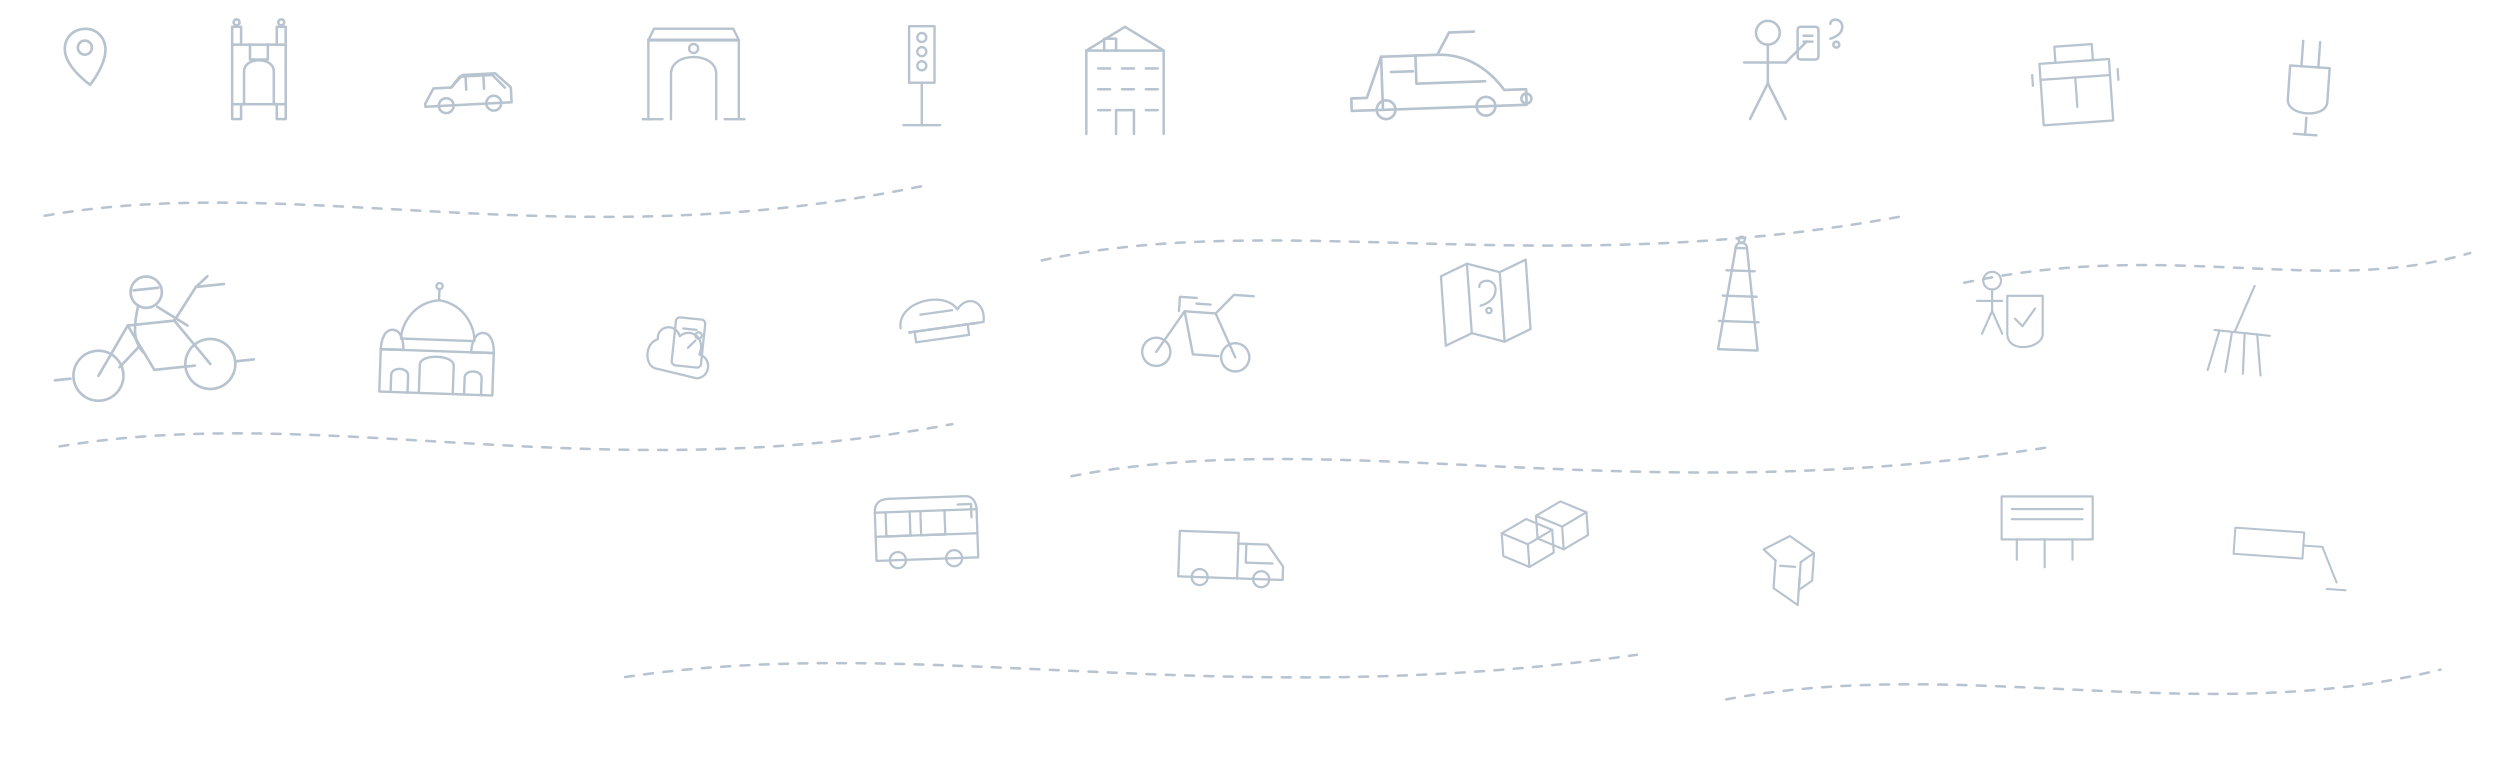
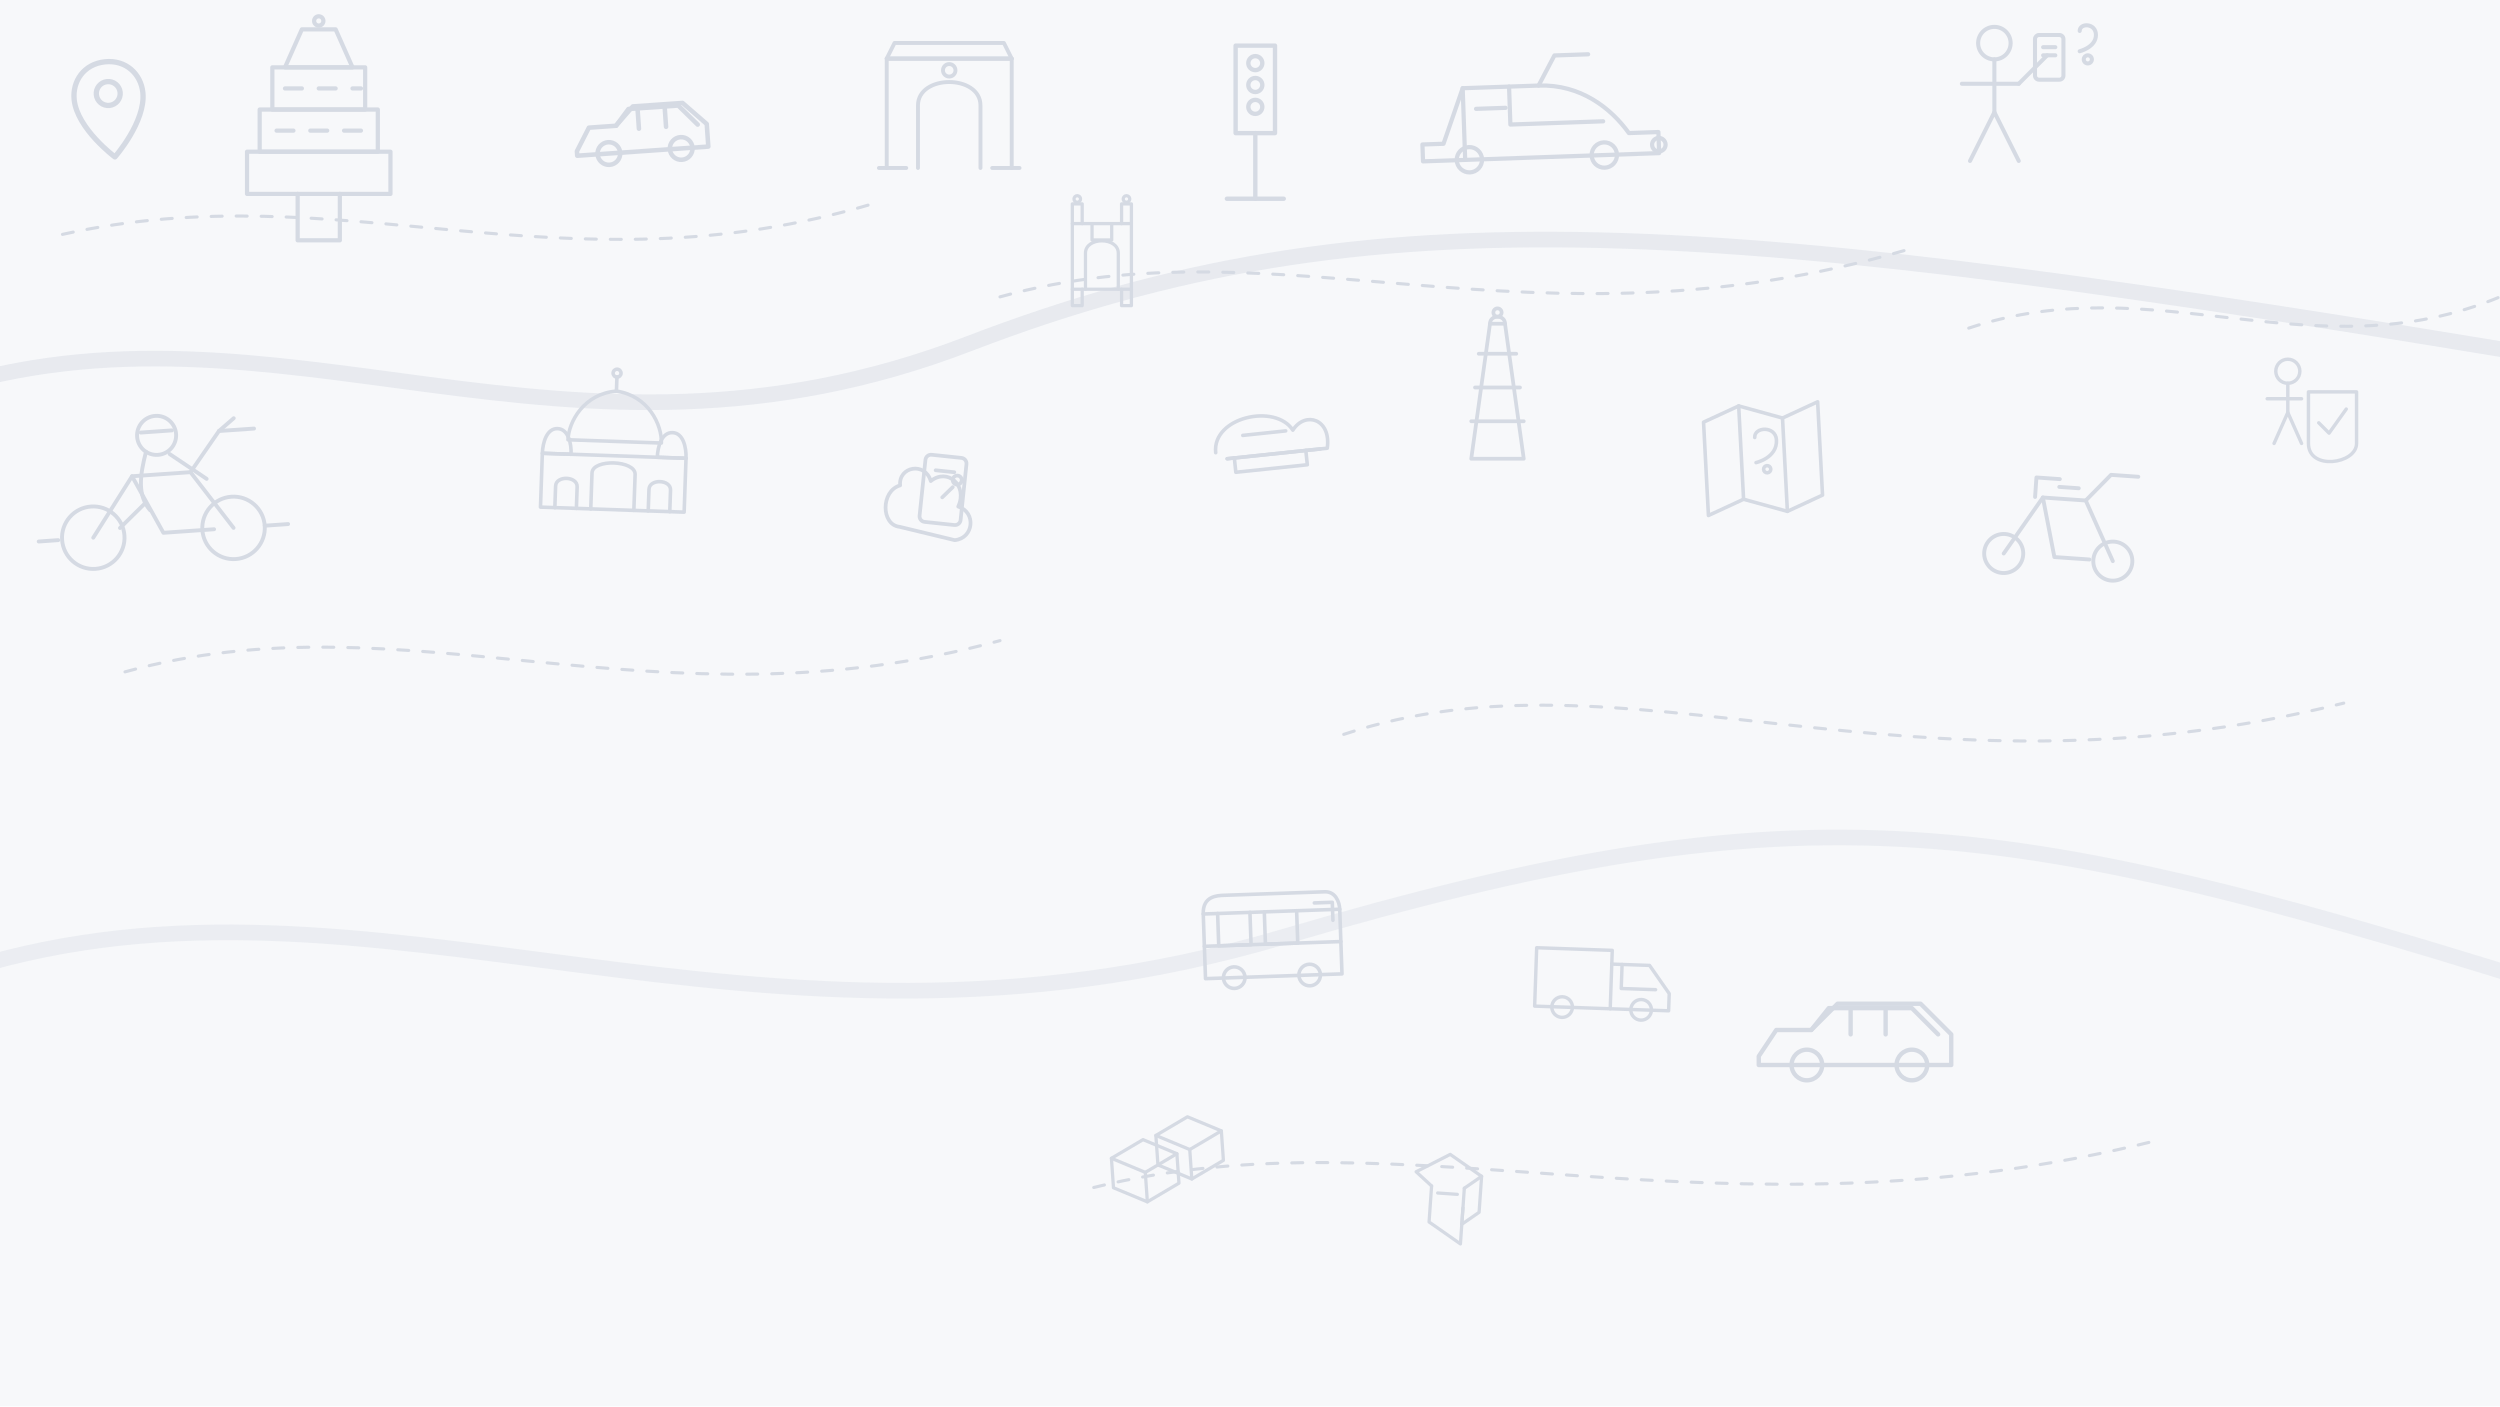
- <svg xmlns="http://www.w3.org/2000/svg" viewBox="0 0 1680 520" fill="none" aria-hidden="true">
-   <g fill="none" stroke="#B7C3CE" stroke-width="1.7" stroke-linecap="round" stroke-linejoin="round">
-     <path d="M30 145 C200 115 380 175 620 125" stroke-dasharray="6 7" />
-     <path d="M700 175 C860 140 1040 190 1280 145" stroke-dasharray="6 7" />
-     <path d="M1320 190 C1460 160 1560 200 1660 170" stroke-dasharray="6 7" />
-     <path d="M40 300 C220 270 400 330 640 285" stroke-dasharray="6 7" />
-     <path d="M720 320 C900 285 1100 345 1380 300" stroke-dasharray="6 7" />
-     <path d="M420 455 C620 425 820 480 1100 440" stroke-dasharray="6 7" />
-     <path d="M1160 470 C1320 440 1480 490 1640 450" stroke-dasharray="6 7" />
-     <g transform="translate(36 18) rotate(-8) scale(1.05)">
+ <svg xmlns="http://www.w3.org/2000/svg" viewBox="0 0 1600 900" fill="none" aria-hidden="true">
+   <rect width="1600" height="900" fill="#F7F8FA" />
+   <g fill="none" stroke="#D5DAE3" stroke-width="2" stroke-linecap="round" stroke-linejoin="round">
+     <path d="M-40 250 C 180 180 360 320 620 220 S 1100 140 1640 230" stroke-width="10" stroke-opacity="0.45" />
+     <path d="M-20 620 C 240 540 480 700 820 600 S 1280 520 1660 640" stroke-width="10" stroke-opacity="0.35" />
+     <path d="M40 150 C 220 110 360 190 560 130" stroke-dasharray="7 9" />
+     <path d="M640 190 C 820 140 980 230 1220 160" stroke-dasharray="7 9" />
+     <path d="M1260 210 C 1380 170 1480 240 1600 190" stroke-dasharray="7 9" />
+     <path d="M80 430 C 260 380 420 470 640 410" stroke-dasharray="7 9" />
+     <path d="M860 470 C 1040 410 1220 520 1500 450" stroke-dasharray="7 9" />
+     <path d="M700 760 C 900 710 1100 800 1380 730" stroke-dasharray="7 9" />
+     <g transform="translate(36 36) rotate(-6) scale(1.7)">
      <path d="M18 4 C10 4 5 10 5 17 C5 28 18 40 18 40 S31 28 31 17 C31 10 26 4 18 4 Z" />
      <circle cx="18" cy="16" r="4.5" />
    </g>
-     <g transform="translate(150 8) rotate(0) scale(1)">
-       <path d="M6 22 H42 V62 H6 Z" />
-       <path d="M6 22 V10 H12 V22 M36 22 V10 H42 V22" />
-       <path d="M6 62 V72 H12 V62 M36 62 V72 H42 V62" />
-       <path d="M14 62 V40 C14 30 34 30 34 40 V62" />
-       <path d="M18 22 V32 H30 V22" />
-       <circle cx="9" cy="7" r="2" />
-       <circle cx="39" cy="7" r="2" />
+     <g transform="translate(150 8) rotate(0) scale(1.35)">
+       <circle cx="40" cy="4" r="2.2" />
+       <path d="M32 8 L24 26 H56 L48 8 Z" />
+       <path d="M18 26 H62 V46 H18 Z" />
+       <path d="M12 46 H68 V66 H12 Z" />
+       <path d="M6 66 H74 V86 H6 Z" />
+       <path d="M30 86 V108 H50 V86" />
+       <path d="M24 36 H32 M40 36 H48 M56 36 H60" />
+       <path d="M20 56 H28 M36 56 H44 M52 56 H60" />
    </g>
-     <g transform="translate(280 36) rotate(-3) scale(1)">
+     <g transform="translate(360 48) rotate(-4) scale(1.45)">
      <path d="M4 34 L10 24 H22 L30 16 H52 L62 26 V36 H4 Z" />
      <path d="M22 24 L28 17 H50 L58 26" />
      <path d="M32 17 V26 M44 17 V26" />
      <circle cx="18" cy="36" r="5" />
      <circle cx="50" cy="36" r="5" />
    </g>
-     <g transform="translate(430 6) rotate(0) scale(0.95)">
+     <g transform="translate(560 10) rotate(0) scale(1.25)">
      <path d="M6 78 V22 H70 V78" />
      <path d="M6 22 H70" />
      <path d="M10 14 H66 L70 22 H6 Z" />
      <path d="M22 78 V46 C22 30 54 30 54 46 V78" />
      <circle cx="38" cy="28" r="3.2" />
      <path d="M2 78 H16 M60 78 H74" />
    </g>
-     <g transform="translate(590 10) rotate(0) scale(0.95)">
+     <g transform="translate(760 18) rotate(0) scale(1.4)">
      <path d="M22 8 H40 V48 H22 Z" />
      <circle cx="31" cy="16" r="3.2" />
      <circle cx="31" cy="26" r="3.2" />
      <circle cx="31" cy="36" r="3.2" />
      <path d="M31 48 V78" />
      <path d="M18 78 H44" />
    </g>
-     <g transform="translate(720 12) rotate(0) scale(1)">
-       <path d="M10 78 V22 H62 V78" />
-       <path d="M10 22 L36 6 L62 22" />
-       <path d="M18 34 H26 M34 34 H42 M50 34 H58" />
-       <path d="M18 48 H26 M34 48 H42 M50 48 H58" />
-       <path d="M18 62 H26 M50 62 H58" />
-       <path d="M30 78 V62 H42 V78" />
-       <path d="M22 22 V14 H30 V22" />
-     </g>
-     <g transform="translate(900 16) rotate(-2) scale(1.05)">
+     <g transform="translate(900 28) rotate(-2) scale(1.35)">
      <path d="M6 48 H16 L26 22 H62 C82 22 96 34 104 46 H118 V56 H6 Z" />
      <path d="M26 22 V56" />
      <path d="M48 22 V40 H92" />
      <path d="M32 32 H46" />
      <path d="M62 22 L70 8 H86" />
      <circle cx="28" cy="56" r="6" />
      <circle cx="92" cy="56" r="6" />
      <circle cx="118" cy="52" r="3.2" />
    </g>
-     <g transform="translate(1160 10) rotate(0) scale(1)">
+     <g transform="translate(1240 12) rotate(0) scale(1.3)">
      <circle cx="28" cy="12" r="8" />
      <path d="M28 20 V46" />
      <path d="M12 32 H40" />
      <path d="M16 70 L28 46 L40 70" />
      <path d="M40 32 L54 18" />
      <rect x="48" y="8" width="14" height="22" rx="2" />
      <path d="M52 14 H58 M52 18 H58" />
      <path d="M70 6 C70 2 78 2 78 8 C78 14 70 16 70 16" />
      <circle cx="74" cy="20" r="2" />
    </g>
-     <g transform="translate(1360 22) rotate(-4) scale(0.9)">
-       <path d="M10 24 H62 V70 H10 Z" />
-       <path d="M22 24 V12 H50 V24" />
-       <path d="M10 36 H62" />
-       <path d="M36 36 V58" />
-       <path d="M4 32 V40 M68 32 V40" />
-     </g>
-     <g transform="translate(1520 16) rotate(4) scale(0.95)">
-       <path d="M22 28 H50 V52 C50 64 22 64 22 52 Z" />
-       <path d="M30 28 V10 M42 28 V10" />
-       <path d="M36 64 V76" />
-       <path d="M28 76 H44" />
-     </g>
-     <g transform="translate(20 175) rotate(-6) scale(1.05)">
+     <g transform="translate(8 250) rotate(-4) scale(1.25)">
      <circle cx="36" cy="78" r="16" />
      <circle cx="108" cy="78" r="16" />
      <path d="M36 78 L58 48 H88 L108 78" />
      <path d="M58 48 L72 78 H98" />
      <path d="M88 48 L104 28 H122" />
      <path d="M104 28 L112 22" />
      <circle cx="72" cy="28" r="10" />
      <path d="M64 26 H80" />
      <path d="M66 36 C62 48 60 58 66 66" />
      <path d="M78 38 L96 52" />
      <path d="M64 62 L50 74" />
      <path d="M18 78 H8 M124 78 H136" />
    </g>
-     <g transform="translate(250 185) rotate(2) scale(0.95)">
+     <g transform="translate(340 230) rotate(2) scale(1.15)">
      <path d="M48 8 V16" />
      <circle cx="48" cy="6" r="2.2" />
      <path d="M48 16 C30 18 22 34 22 44 H74 C74 34 66 18 48 16 Z" />
      <path d="M16 38 C10 38 8 46 8 52 H24 C24 46 22 38 16 38 Z" />
      <path d="M80 38 C74 38 72 46 72 52 H88 C88 46 86 38 80 38 Z" />
      <path d="M8 52 H88 V82 H8 Z" />
      <path d="M36 82 V62 C36 54 60 54 60 62 V82" />
      <path d="M16 82 V70 C16 64 28 64 28 70 V82" />
      <path d="M68 82 V70 C68 64 80 64 80 70 V82" />
    </g>
-     <g transform="translate(430 205) rotate(6) scale(0.9)">
+     <g transform="translate(560 280) rotate(6) scale(1.2)">
      <path d="M18 46 C8 46 6 28 16 24 C14 14 28 10 32 20 C40 12 52 20 48 32 C58 34 58 48 48 50 Z" />
      <rect x="28" y="6" width="22" height="36" rx="3" />
      <path d="M34 14 H44 M39 28 L44 22" />
      <circle cx="46" cy="18" r="2.4" />
    </g>
-     <g transform="translate(590 190) rotate(-8) scale(0.9)">
+     <g transform="translate(760 250) rotate(-6) scale(1.15)">
      <path d="M12 36 C12 16 48 12 56 28 C64 18 78 24 74 40 H18" />
      <path d="M18 40 H70" />
      <path d="M22 40 V48 H62 V40" />
      <path d="M28 28 H52" />
    </g>
-     <g transform="translate(760 180) rotate(4) scale(0.95)">
+     <g transform="translate(920 200) rotate(0) scale(1.2)">
+       <path d="M28 6 L18 78 H46 L36 6 Z" />
+       <path d="M22 22 H42 M20 40 H44 M18 58 H46" />
+       <path d="M28 6 C28 1 36 1 36 6" />
+       <circle cx="32" cy="0" r="2.2" />
+     </g>
+     <g transform="translate(1080 250) rotate(-3) scale(1.15)">
+       <path d="M8 18 L28 10 L52 18 L72 10 V62 L52 70 L28 62 L8 70 Z" />
+       <path d="M28 10 V62 M52 18 V70" />
+       <path d="M36 28 C36 22 48 22 48 30 C48 40 36 42 36 42" />
+       <circle cx="42" cy="46" r="2" />
+     </g>
+     <g transform="translate(1260 280) rotate(4) scale(1.25)">
      <circle cx="22" cy="58" r="10" />
      <circle cx="78" cy="58" r="10" />
      <path d="M22 58 L40 28 H62 L78 58" />
      <path d="M40 28 L48 58 H66" />
      <path d="M62 28 L74 14 H88" />
      <path d="M36 28 V18 H48" />
      <path d="M48 22 H58" />
    </g>
-     <g transform="translate(960 170) rotate(-4) scale(0.9)">
-       <path d="M8 18 L28 10 L52 18 L72 10 V62 L52 70 L28 62 L8 70 Z" />
-       <path d="M28 10 V62 M52 18 V70" />
-       <path d="M36 28 C36 22 48 22 48 30 C48 40 36 42 36 42" />
-       <circle cx="42" cy="46" r="2" />
-     </g>
-     <g transform="translate(1140 160) rotate(2) scale(0.95)">
-       <path d="M28 6 L18 78 H46 L36 6 Z" />
-       <path d="M22 22 H42 M20 40 H44 M18 58 H46" />
-       <path d="M28 6 C28 1 36 1 36 6" />
-       <circle cx="32" cy="0" r="2.2" />
-     </g>
-     <g transform="translate(1320 175) rotate(0) scale(0.85)">
+     <g transform="translate(1440 220) rotate(0) scale(1.1)">
      <circle cx="22" cy="16" r="7" />
      <path d="M22 23 V40" />
      <path d="M10 32 H30" />
      <path d="M14 58 L22 40 L30 58" />
      <path d="M34 28 H62 V58 C62 70 34 74 34 58 Z" />
      <path d="M40 46 L46 52 L56 38" />
    </g>
-     <g transform="translate(1480 185) rotate(6) scale(0.85)">
-       <path d="M42 4 L30 42" />
-       <path d="M14 42 H58" />
-       <path d="M18 42 L12 74" />
-       <path d="M28 42 L26 74" />
-       <path d="M38 42 L40 74" />
-       <path d="M48 42 L54 74" />
+     <g transform="translate(680 120) rotate(0) scale(1.05)">
+       <path d="M6 22 H42 V62 H6 Z" />
+       <path d="M6 22 V10 H12 V22 M36 22 V10 H42 V22" />
+       <path d="M6 62 V72 H12 V62 M36 62 V72 H42 V62" />
+       <path d="M14 62 V40 C14 30 34 30 34 40 V62" />
+       <path d="M18 22 V32 H30 V22" />
+       <circle cx="9" cy="7" r="2" />
+       <circle cx="39" cy="7" r="2" />
    </g>
-     <g transform="translate(580 325) rotate(-2) scale(0.9)">
+     <g transform="translate(760 560) rotate(-2) scale(1.15)">
      <path d="M8 22 H84 V58 H8 Z" />
      <path d="M8 22 C8 12 16 12 20 12 H76 C82 12 84 18 84 22" />
      <path d="M16 22 V40 H34 V22 M42 22 V40 H60 V22" />
      <path d="M8 40 H84" />
      <circle cx="24" cy="58" r="6" />
      <circle cx="66" cy="58" r="6" />
      <path d="M70 18 H80 V28" />
    </g>
-     <g transform="translate(790 335) rotate(2) scale(0.9)">
+     <g transform="translate(980 580) rotate(2) scale(1.1)">
      <path d="M4 24 H48 V58 H4 Z" />
      <path d="M48 32 H70 L82 48 V58 H48" />
      <path d="M54 32 V46 H74" />
      <circle cx="20" cy="58" r="6" />
      <circle cx="66" cy="58" r="6" />
    </g>
-     <g transform="translate(1000 325) rotate(-4) scale(0.85)">
+     <g transform="translate(700 700) rotate(-4) scale(1.05)">
      <path d="M8 40 L28 30 L48 40 L28 50 Z" />
      <path d="M8 40 V58 L28 68 V50" />
      <path d="M48 40 V58 L28 68" />
      <path d="M36 28 L56 18 L76 28 L56 38 Z" />
      <path d="M36 28 V46 L56 56 V38" />
      <path d="M76 28 V46 L56 56" />
    </g>
-     <g transform="translate(1180 345) rotate(4) scale(0.85)">
+     <g transform="translate(900 720) rotate(4) scale(1.05)">
      <path d="M18 36 L8 28 L28 16 L48 28 L38 36" />
      <path d="M18 36 V58 L38 70 V48" />
      <path d="M38 36 V58" />
      <path d="M48 28 V50 L38 58" />
      <path d="M22 40 H34" />
    </g>
-     <g transform="translate(1340 320) rotate(0) scale(0.85)">
-       <path d="M6 16 H78 V50 H6 Z" />
-       <path d="M14 26 H70" />
-       <path d="M14 34 H70" />
-       <path d="M18 50 V66 M40 50 V72 M62 50 V66" />
-     </g>
-     <g transform="translate(1500 340) rotate(4) scale(0.8)">
-       <path d="M4 18 H62 V40 H4 Z" />
-       <path d="M62 29 H78" />
-       <path d="M78 29 L92 58" />
-       <path d="M84 64 H100" />
+     <g transform="translate(1120 620) rotate(0) scale(1.4)">
+       <path d="M4 40 L12 28 H28 L40 16 H78 L92 30 V44 H4 Z" />
+       <path d="M28 28 L36 18 H74 L86 30" />
+       <path d="M46 18 V30 M62 18 V30" />
+       <circle cx="26" cy="44" r="7" />
+       <circle cx="74" cy="44" r="7" />
    </g>
  </g>
</svg>
